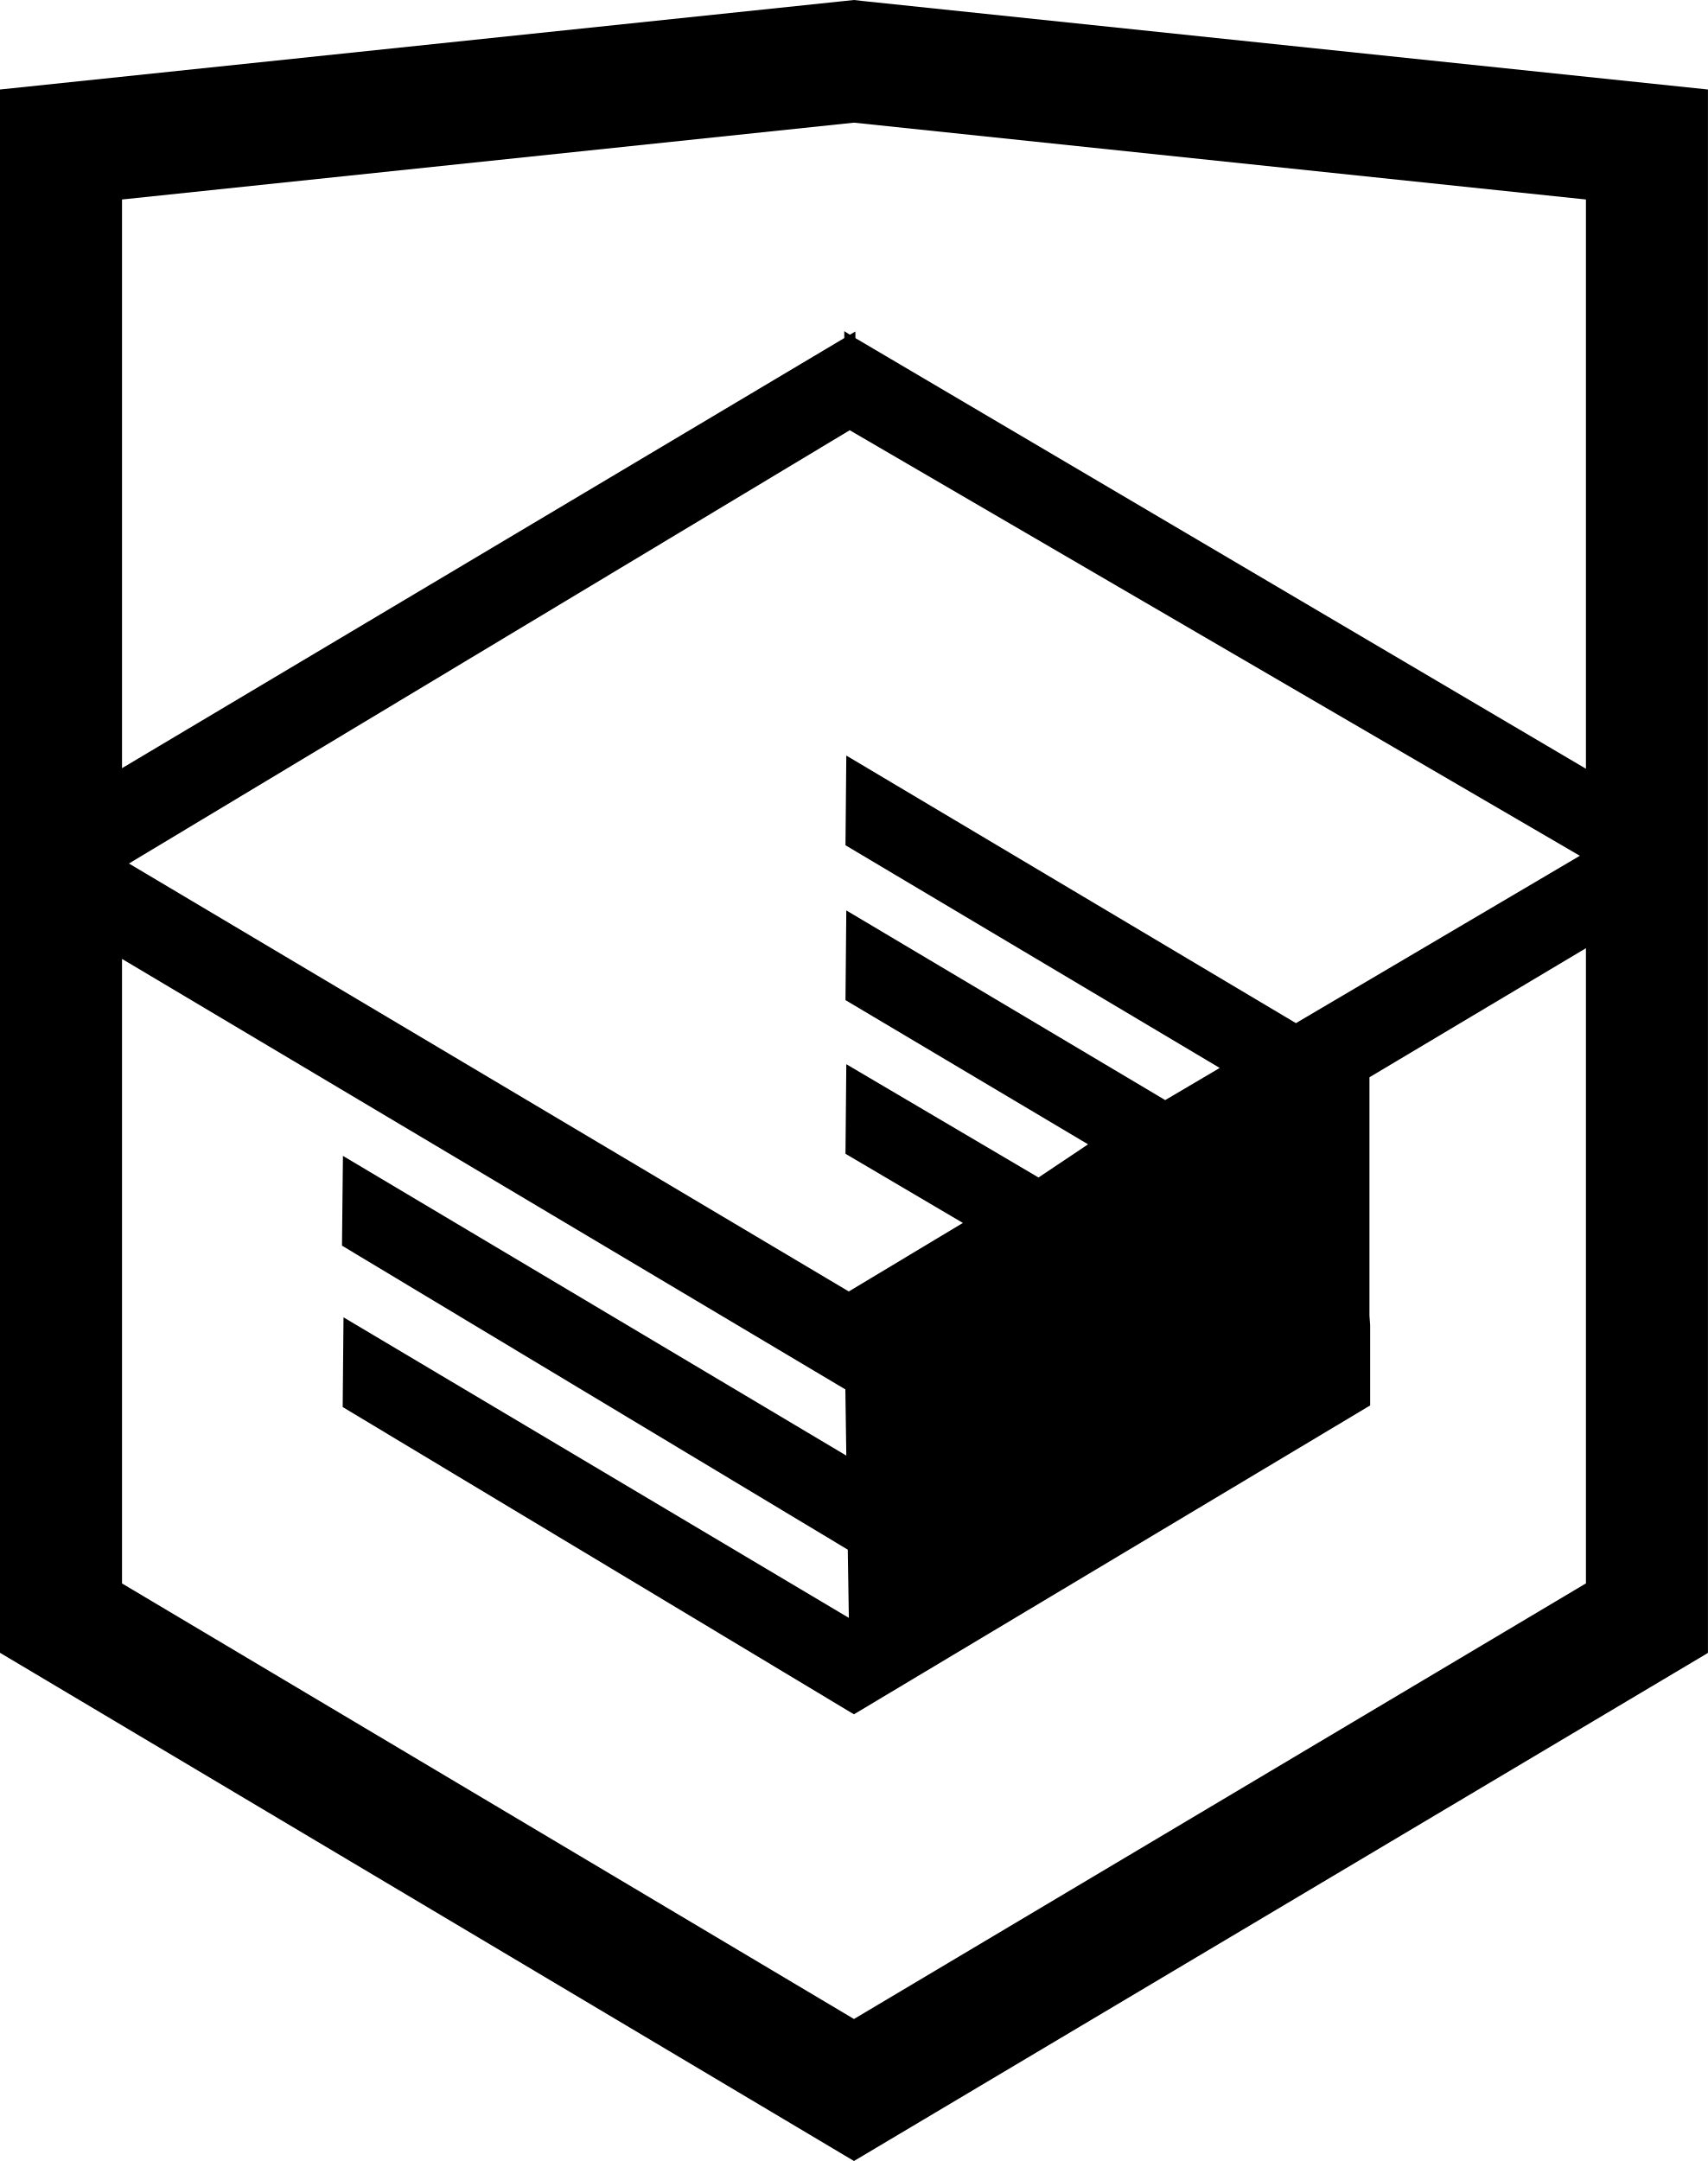
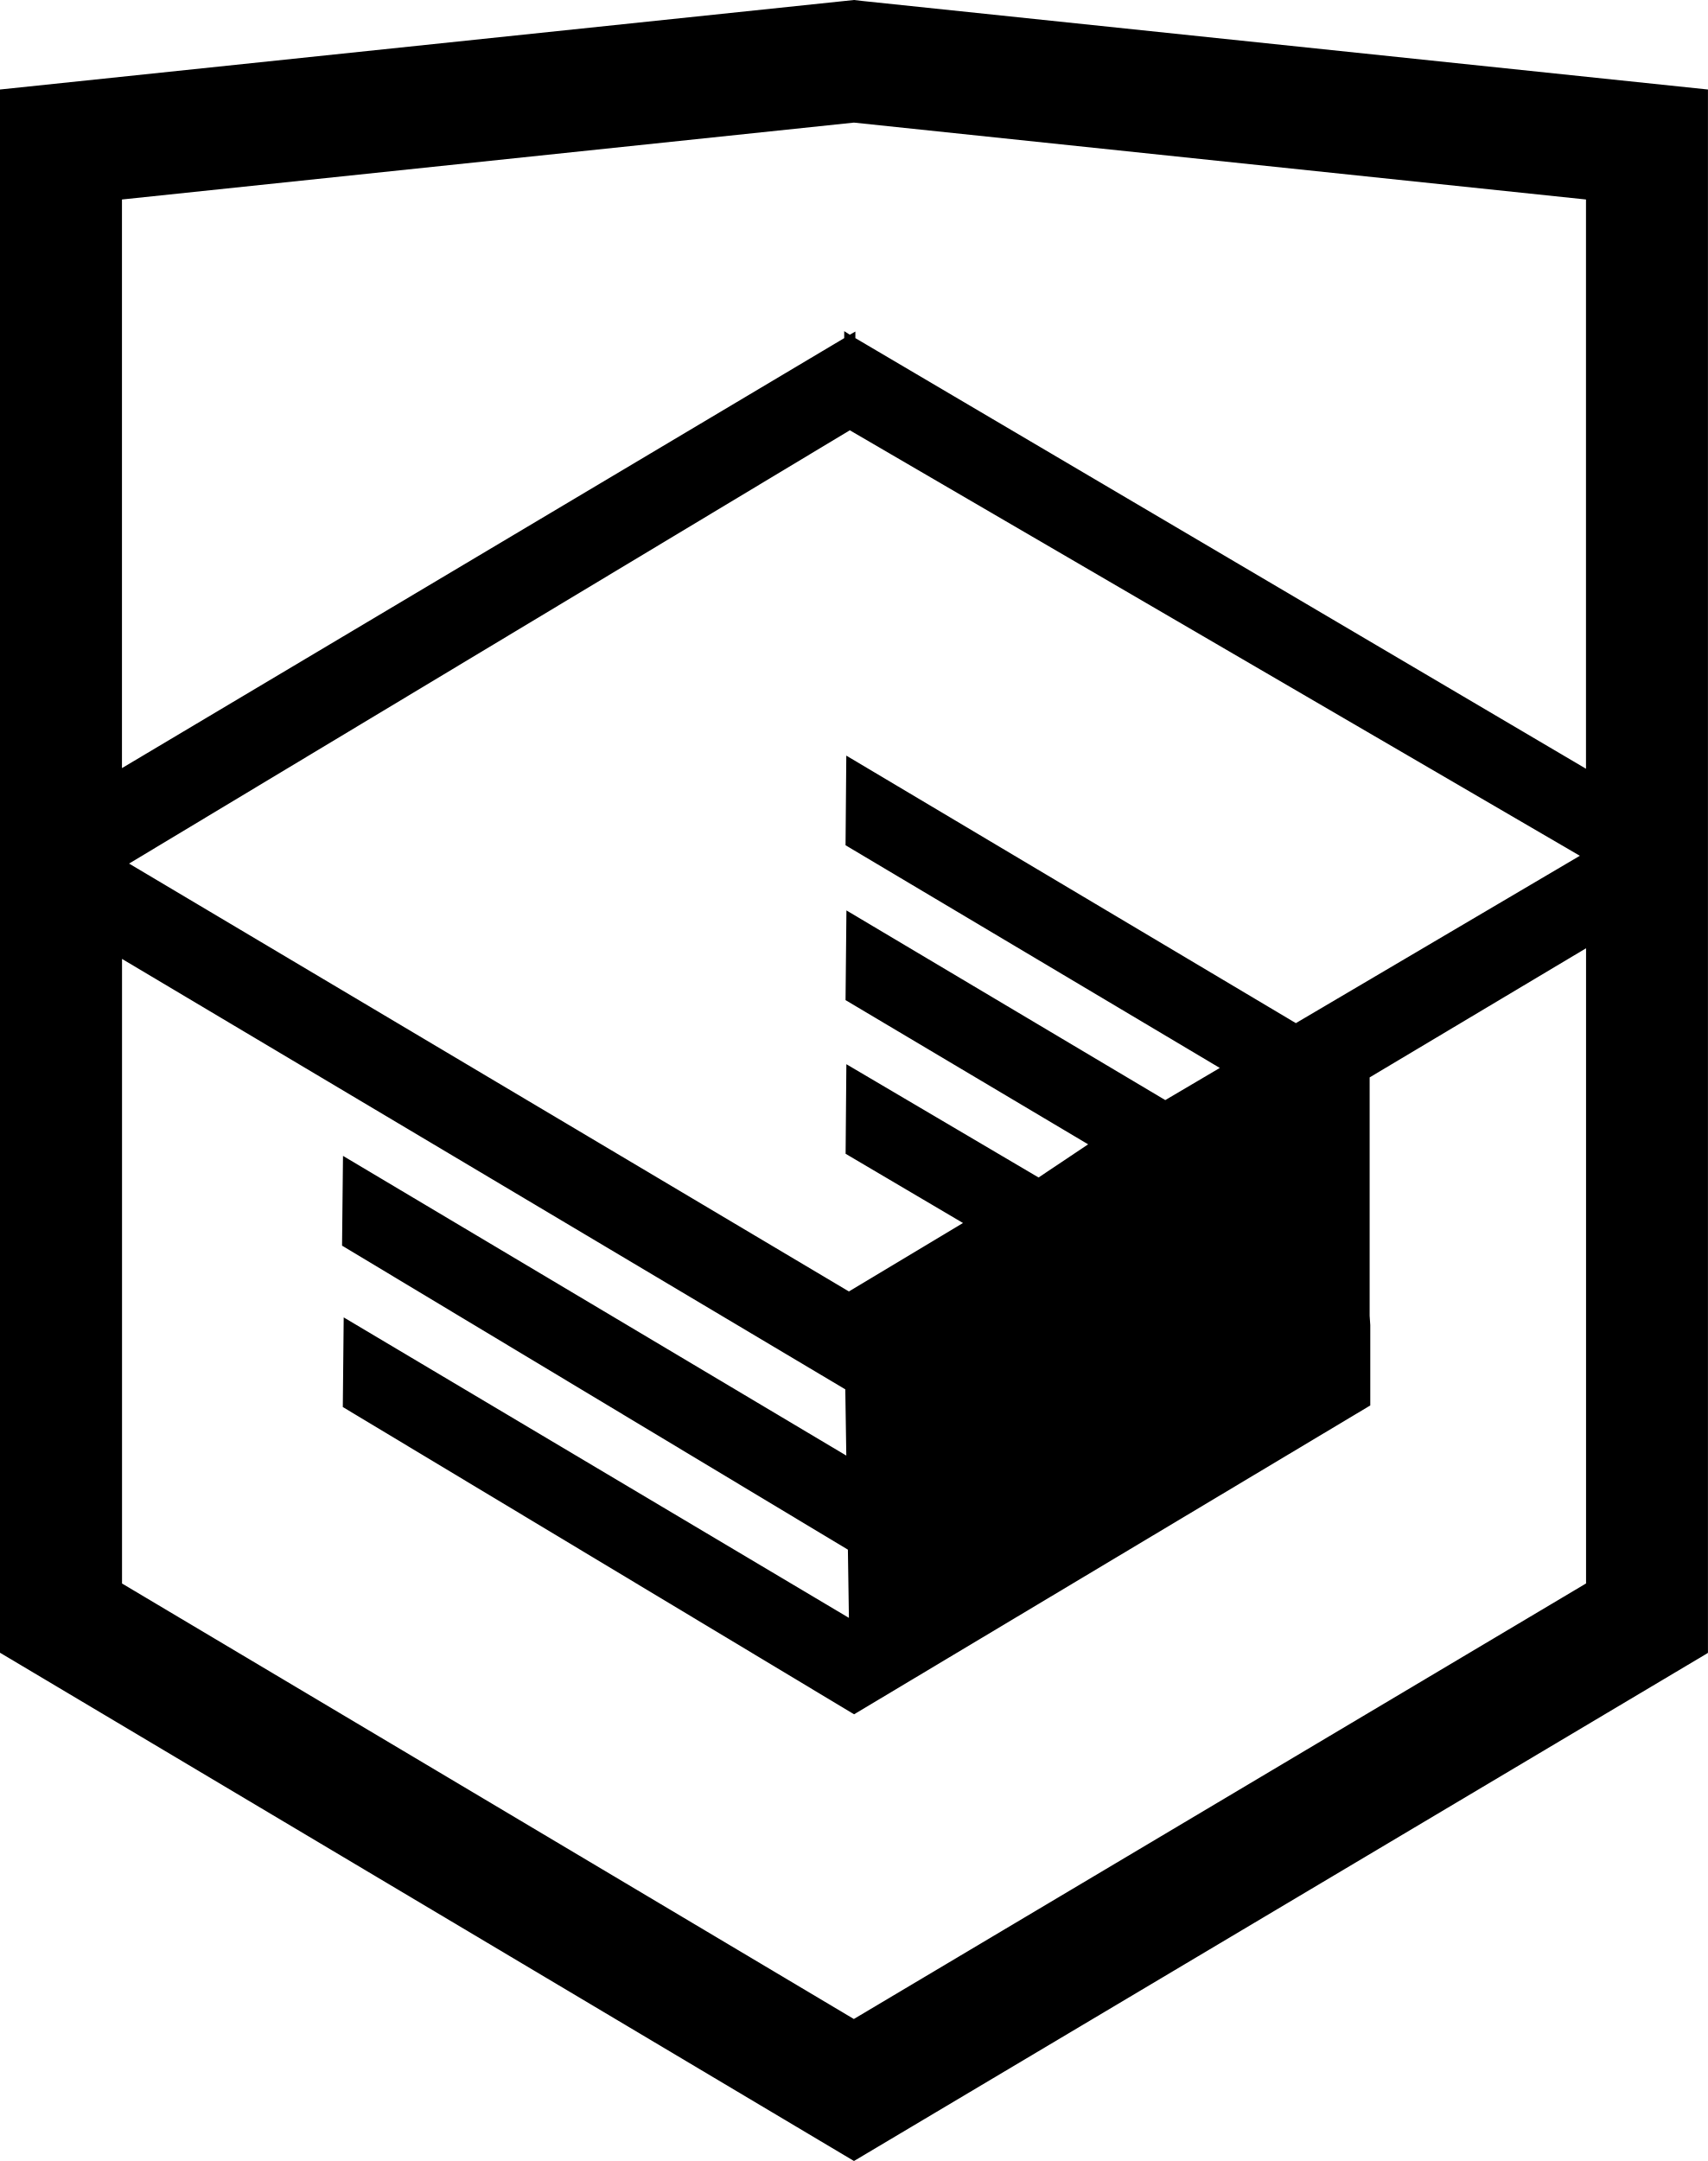
- <svg xmlns="http://www.w3.org/2000/svg" version="1.0" id="Layer_1" x="0px" y="0px" width="26.943px" height="34.09px" viewBox="0 0 26.943 34.09" enable-background="new 0 0 26.943 34.09" xml:space="preserve">
-   <path d="M13.62,0.017L13.472,0L0,1.412v24.661l13.472,8.017l13.43-7.99l0.042-0.026V1.412L13.62,0.017z M25.019,12.127L13.495,5.334 l-0.001-0.104L13.407,5.28l-0.088-0.056v0.109L1.925,12.118V3.147l11.547-1.212l11.547,1.212V12.127z M13.405,6.787L24.923,13.5 l-4.479,2.64l-7.093-4.221l-0.013,1.415l5.904,3.513l-0.86,0.507l-5.031-2.992l-0.013,1.415l3.827,2.275l-0.782,0.523l-3.032-1.787 l-0.013,1.413l1.852,1.091l-1.8,1.081L2.034,13.622L13.405,6.787z M1.925,15.127l11.411,6.791l0.015,1.044l-7.941-4.728L5.395,19.65 l7.979,4.796l0.017,1.076l-7.972-4.741l-0.013,1.415l8.021,4.821l0.045,0.026l8.143-4.872v-1.268l-0.011-0.148v-3.761l3.415-2.036 v10.02L13.472,31.85L1.925,24.979V15.127z" />
+ <svg xmlns="http://www.w3.org/2000/svg" version="1" width="26.943" height="34.09" viewBox="0 0 26.943 34.09">
+   <path d="M13.62.017L13.472 0 0 1.412v24.66l13.472 8.018 13.43-7.99.042-.026V1.412L13.62.017zm11.4 12.11L13.494 5.334V5.23l-.088.05-.088-.056v.11L1.924 12.117v-8.97l11.547-1.213L25.02 3.147v8.98zm-11.615-5.34L24.923 13.5l-4.48 2.64-7.092-4.22-.012 1.414 5.904 3.513-.86.507-5.03-2.992-.014 1.415 3.827 2.275-.782.523-3.032-1.787-.012 1.413 1.852 1.092-1.8 1.08-11.356-6.75 11.37-6.835zm-11.48 8.34l11.41 6.79.016 1.045-7.94-4.728-.015 1.416 7.98 4.796.016 1.076-7.97-4.74-.014 1.414 8.02 4.82.046.027 8.143-4.872v-1.267l-.01-.148v-3.76l3.414-2.037v10.02L13.47 31.85 1.925 24.98v-9.853z" />
</svg>
